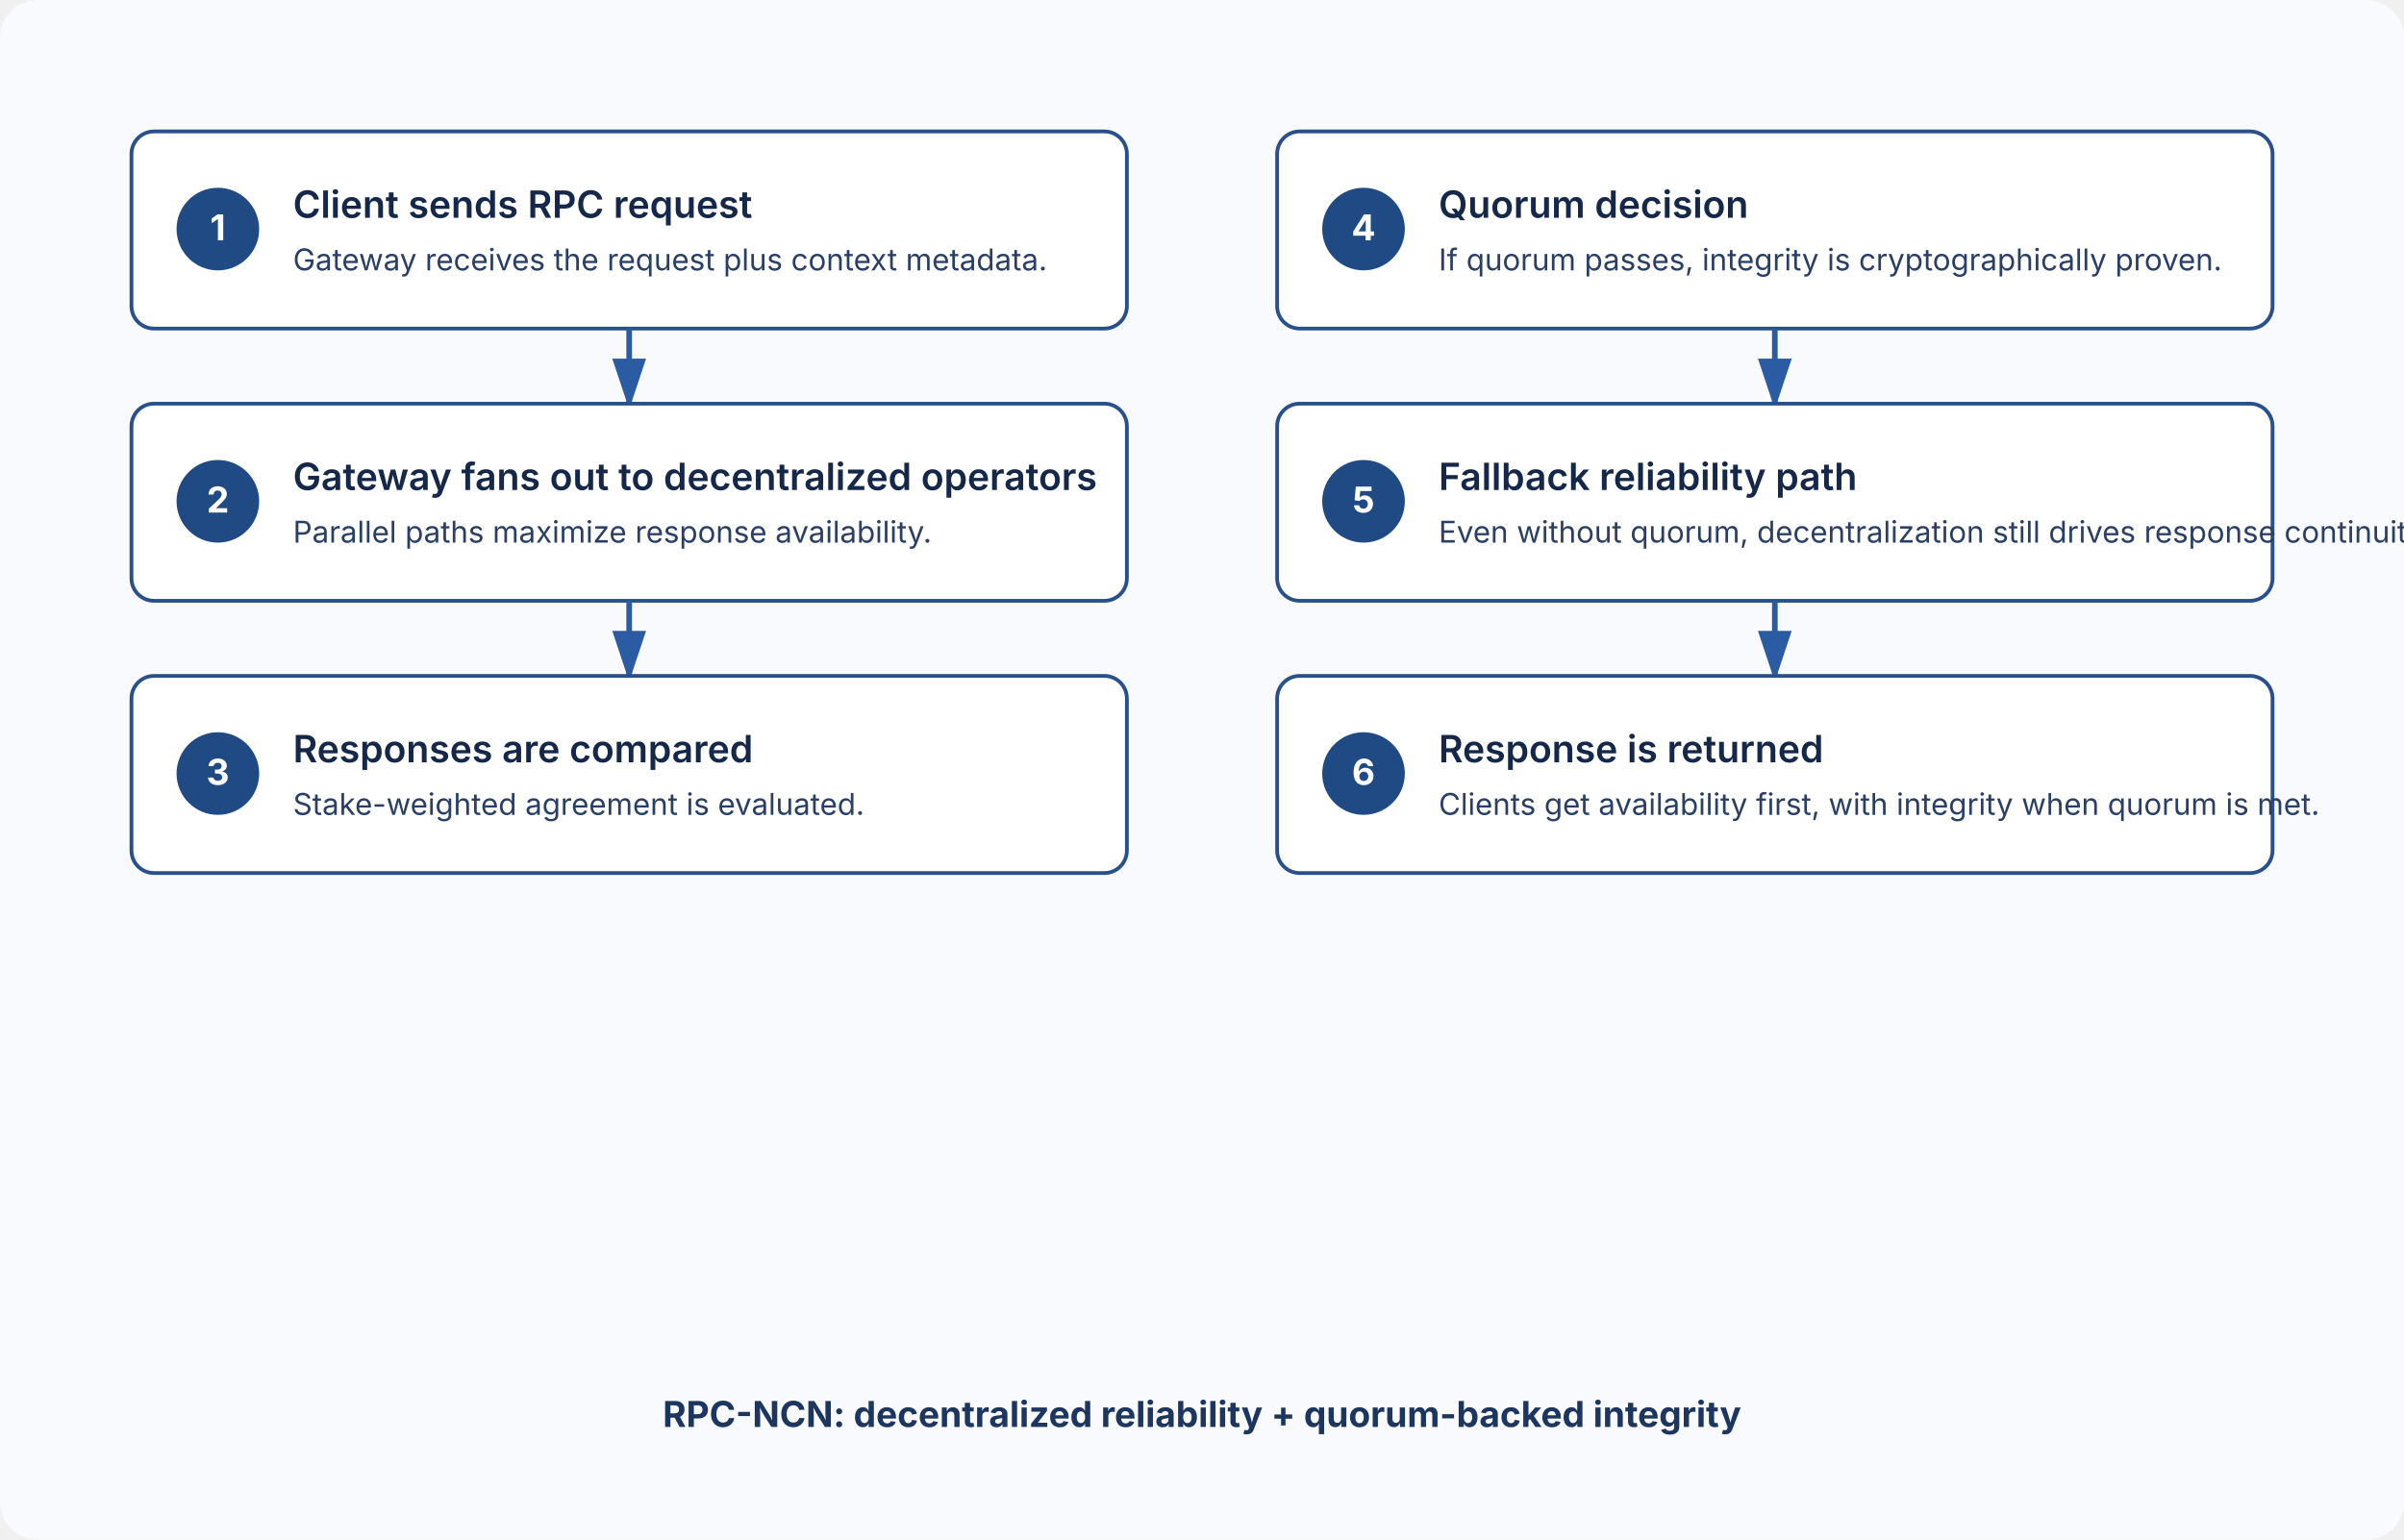
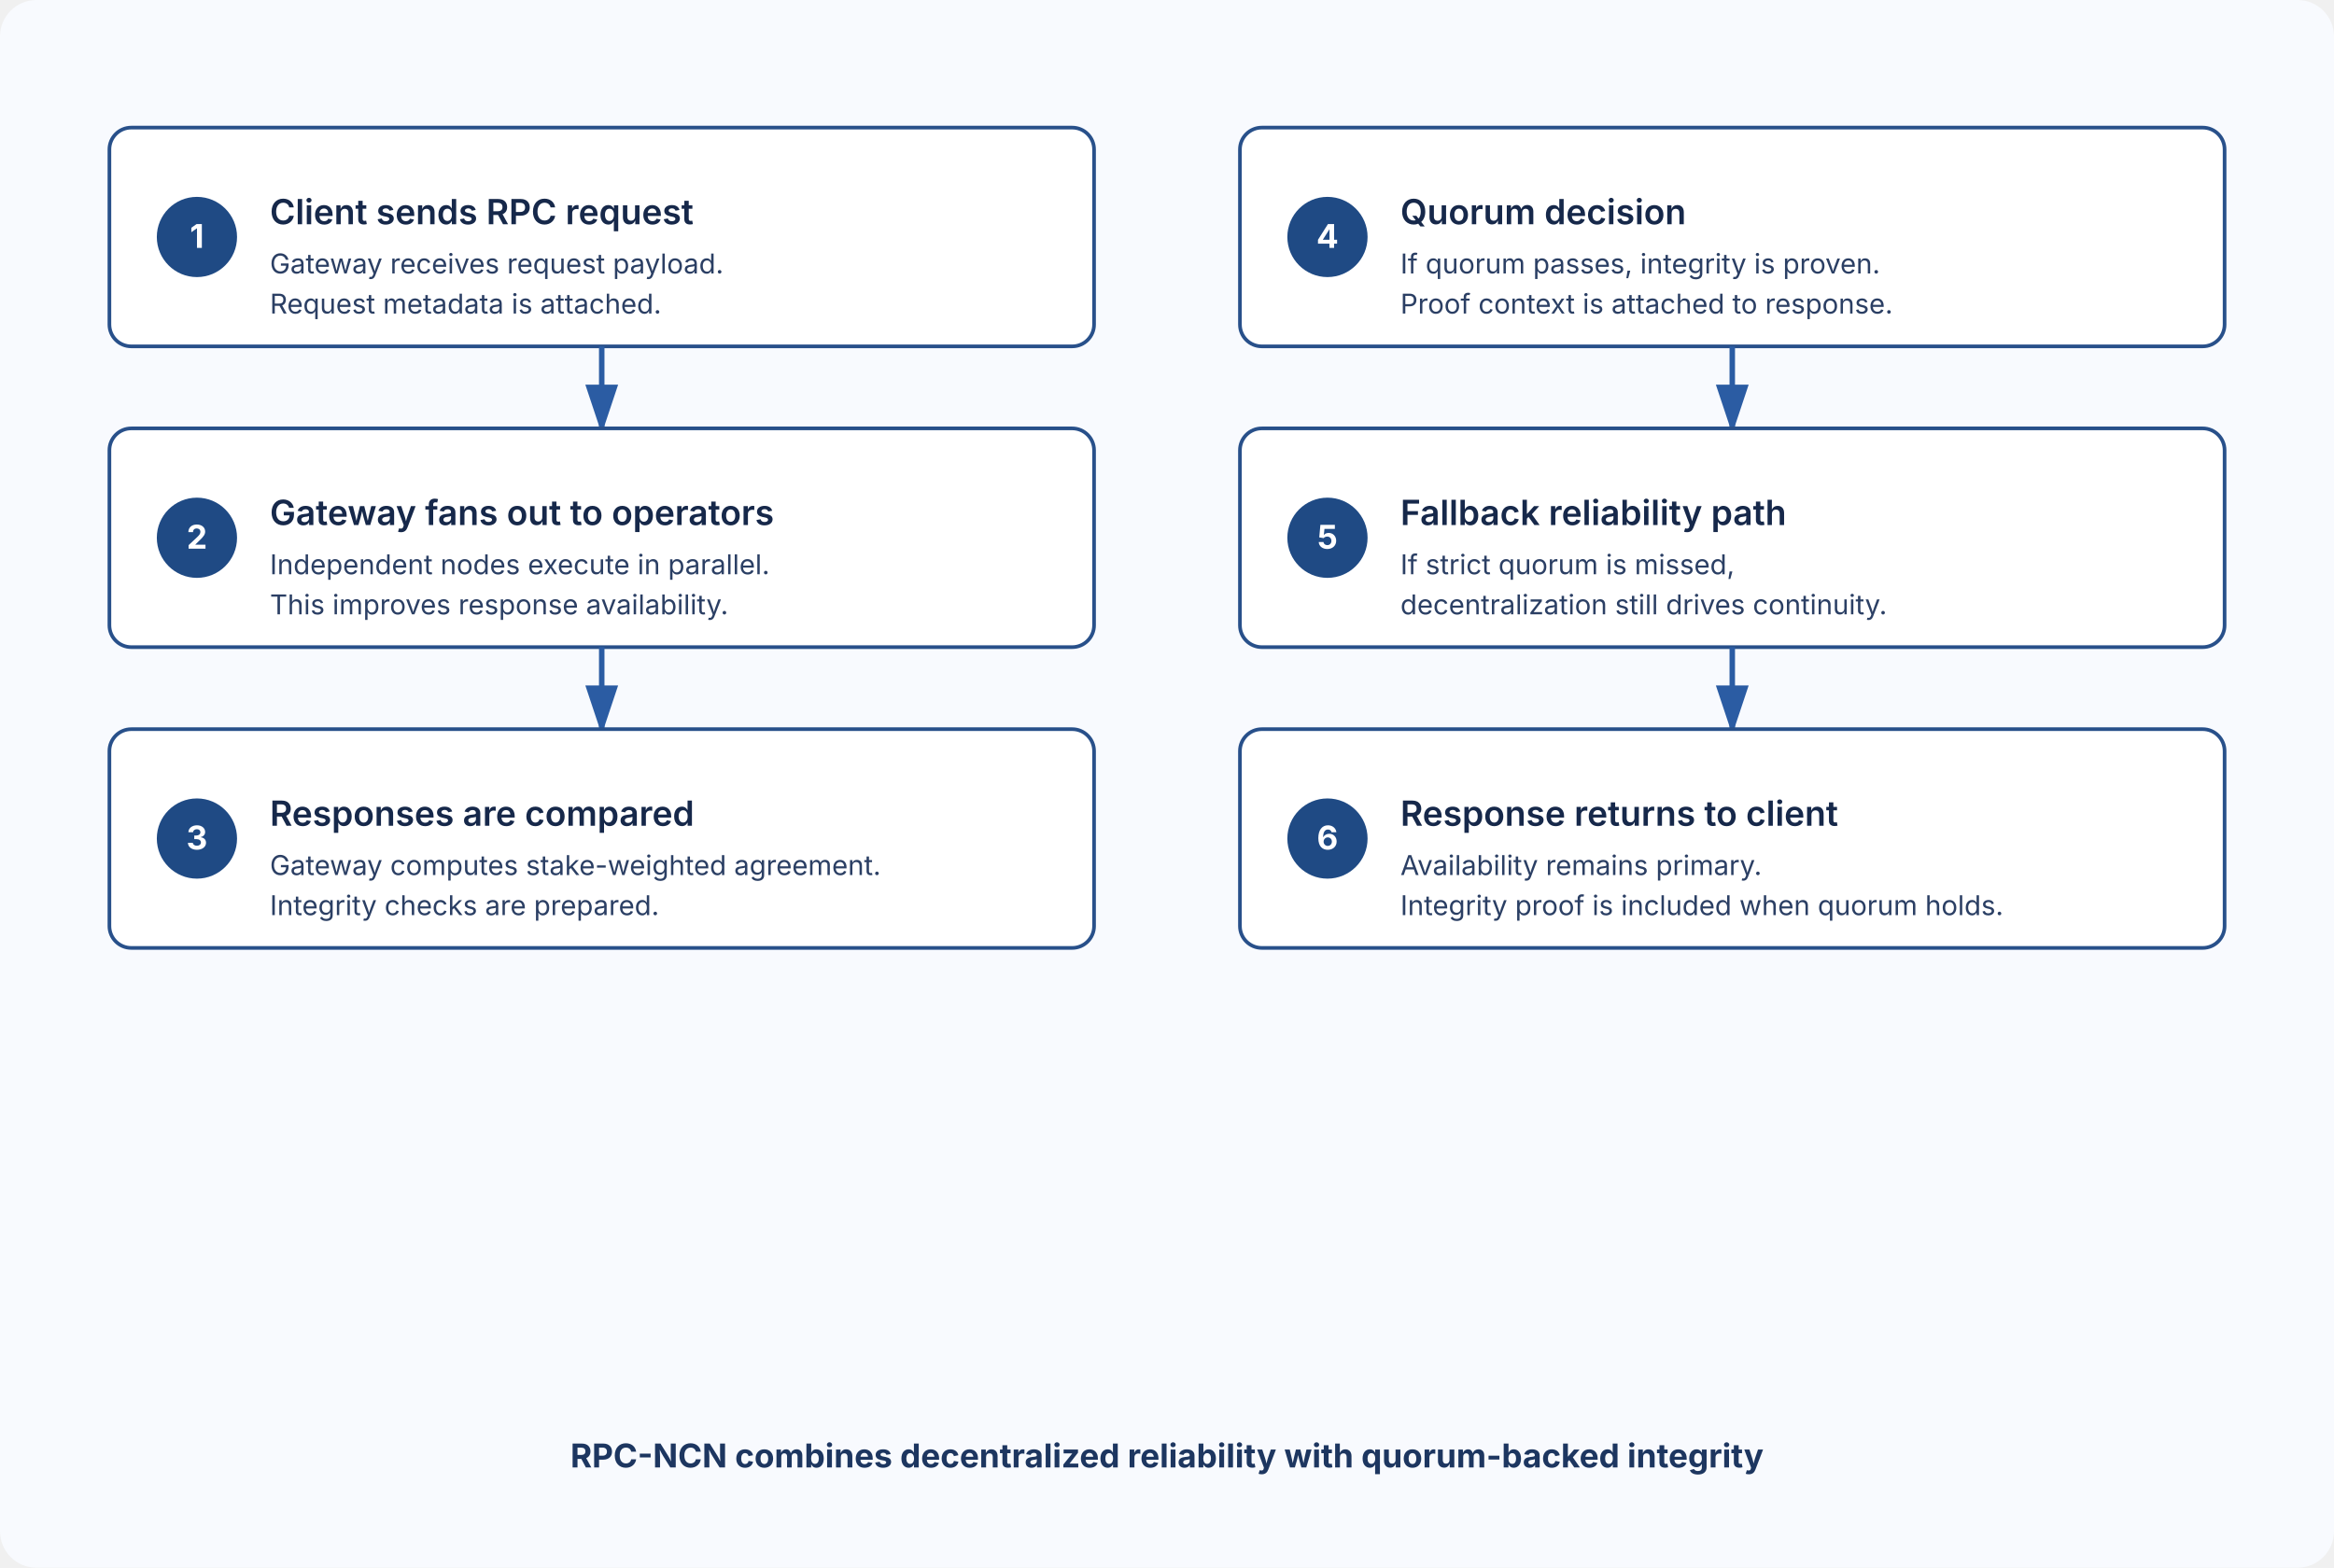
- <svg xmlns="http://www.w3.org/2000/svg" width="1280" height="820" viewBox="0 0 1280 820" role="img" aria-labelledby="title desc">
+ <svg xmlns="http://www.w3.org/2000/svg" width="1280" height="860" viewBox="0 0 1280 860" role="img" aria-labelledby="title desc">
  <defs>
    <style>
      .bg{fill:#f8fafe}
      .step{fill:#fff;stroke:#28508a;stroke-width:2}
      .n{fill:#1f4a84}
-       .nt{font:700 19px Inter,Segoe UI,Arial,sans-serif;fill:#fff}
-       .t{font:600 20px Inter,Segoe UI,Arial,sans-serif;fill:#16284a}
-       .s{font:400 16px Inter,Segoe UI,Arial,sans-serif;fill:#2b3f64}
+       .nt{font:700 18px Inter,Segoe UI,Arial,sans-serif;fill:#fff}
+       .t{font:600 19px Inter,Segoe UI,Arial,sans-serif;fill:#16284a}
+       .s{font:400 15px Inter,Segoe UI,Arial,sans-serif;fill:#2b3f64}
      .line{stroke:#2b5ca3;stroke-width:3;fill:none;marker-end:url(#arrow)}
-       .footer{font:700 19px Inter,Segoe UI,Arial,sans-serif;fill:#1d3660}
+       .footer{font:700 18px Inter,Segoe UI,Arial,sans-serif;fill:#1d3660}
    </style>
    <marker id="arrow" markerWidth="10" markerHeight="10" refX="8" refY="3" orient="auto">
      <path d="M0,0 L0,6 L9,3 z" fill="#2b5ca3" />
    </marker>
  </defs>
-   <rect class="bg" width="1280" height="820" rx="20" />
-   <g transform="translate(70,70)">
-     <rect class="step" x="0" y="0" width="530" height="105" rx="12" />
-     <circle class="n" cx="46" cy="52" r="22" />
-     <text class="nt" x="46" y="58" text-anchor="middle">1</text>
-     <text class="t" x="86" y="46">Client sends RPC request</text>
-     <text class="s" x="86" y="74">Gateway receives the request plus context metadata.</text>
-     <path class="line" d="M265 105 L265 145" />
-     <rect class="step" x="0" y="145" width="530" height="105" rx="12" />
-     <circle class="n" cx="46" cy="197" r="22" />
-     <text class="nt" x="46" y="203" text-anchor="middle">2</text>
-     <text class="t" x="86" y="191">Gateway fans out to decentralized operators</text>
-     <text class="s" x="86" y="219">Parallel paths maximize response availability.</text>
-     <path class="line" d="M265 250 L265 290" />
-     <rect class="step" x="0" y="290" width="530" height="105" rx="12" />
-     <circle class="n" cx="46" cy="342" r="22" />
-     <text class="nt" x="46" y="348" text-anchor="middle">3</text>
-     <text class="t" x="86" y="336">Responses are compared</text>
-     <text class="s" x="86" y="364">Stake-weighted agreement is evaluated.</text>
+   <rect class="bg" width="1280" height="860" rx="20" />
+   <g transform="translate(60,70)">
+     <rect class="step" x="0" y="0" width="540" height="120" rx="12" />
+     <circle class="n" cx="48" cy="60" r="22" />
+     <text class="nt" x="48" y="66" text-anchor="middle">1</text>
+     <text class="t" x="88" y="53">Client sends RPC request</text>
+     <text class="s" x="88" y="80">Gateway receives request payload.</text>
+     <text class="s" x="88" y="102">Request metadata is attached.</text>
+     <path class="line" d="M270 120 L270 165" />
+     <rect class="step" x="0" y="165" width="540" height="120" rx="12" />
+     <circle class="n" cx="48" cy="225" r="22" />
+     <text class="nt" x="48" y="231" text-anchor="middle">2</text>
+     <text class="t" x="88" y="218">Gateway fans out to operators</text>
+     <text class="s" x="88" y="245">Independent nodes execute in parallel.</text>
+     <text class="s" x="88" y="267">This improves response availability.</text>
+     <path class="line" d="M270 285 L270 330" />
+     <rect class="step" x="0" y="330" width="540" height="120" rx="12" />
+     <circle class="n" cx="48" cy="390" r="22" />
+     <text class="nt" x="48" y="396" text-anchor="middle">3</text>
+     <text class="t" x="88" y="383">Responses are compared</text>
+     <text class="s" x="88" y="410">Gateway computes stake-weighted agreement.</text>
+     <text class="s" x="88" y="432">Integrity checks are prepared.</text>
  </g>
  <g transform="translate(680,70)">
-     <rect class="step" x="0" y="0" width="530" height="105" rx="12" />
-     <circle class="n" cx="46" cy="52" r="22" />
-     <text class="nt" x="46" y="58" text-anchor="middle">4</text>
-     <text class="t" x="86" y="46">Quorum decision</text>
-     <text class="s" x="86" y="74">If quorum passes, integrity is cryptographically proven.</text>
-     <path class="line" d="M265 105 L265 145" />
-     <rect class="step" x="0" y="145" width="530" height="105" rx="12" />
-     <circle class="n" cx="46" cy="197" r="22" />
-     <text class="nt" x="46" y="203" text-anchor="middle">5</text>
-     <text class="t" x="86" y="191">Fallback reliability path</text>
-     <text class="s" x="86" y="219">Even without quorum, decentralization still drives response continuity.</text>
-     <path class="line" d="M265 250 L265 290" />
-     <rect class="step" x="0" y="290" width="530" height="105" rx="12" />
-     <circle class="n" cx="46" cy="342" r="22" />
-     <text class="nt" x="46" y="348" text-anchor="middle">6</text>
-     <text class="t" x="86" y="336">Response is returned</text>
-     <text class="s" x="86" y="364">Clients get availability first, with integrity when quorum is met.</text>
+     <rect class="step" x="0" y="0" width="540" height="120" rx="12" />
+     <circle class="n" cx="48" cy="60" r="22" />
+     <text class="nt" x="48" y="66" text-anchor="middle">4</text>
+     <text class="t" x="88" y="53">Quorum decision</text>
+     <text class="s" x="88" y="80">If quorum passes, integrity is proven.</text>
+     <text class="s" x="88" y="102">Proof context is attached to response.</text>
+     <path class="line" d="M270 120 L270 165" />
+     <rect class="step" x="0" y="165" width="540" height="120" rx="12" />
+     <circle class="n" cx="48" cy="225" r="22" />
+     <text class="nt" x="48" y="231" text-anchor="middle">5</text>
+     <text class="t" x="88" y="218">Fallback reliability path</text>
+     <text class="s" x="88" y="245">If strict quorum is missed,</text>
+     <text class="s" x="88" y="267">decentralization still drives continuity.</text>
+     <path class="line" d="M270 285 L270 330" />
+     <rect class="step" x="0" y="330" width="540" height="120" rx="12" />
+     <circle class="n" cx="48" cy="390" r="22" />
+     <text class="nt" x="48" y="396" text-anchor="middle">6</text>
+     <text class="t" x="88" y="383">Response returns to client</text>
+     <text class="s" x="88" y="410">Availability remains primary.</text>
+     <text class="s" x="88" y="432">Integrity proof is included when quorum holds.</text>
  </g>
-   <text class="footer" x="640" y="760" text-anchor="middle">RPC-NCN: decentralized reliability + quorum-backed integrity</text>
+   <text class="footer" x="640" y="805" text-anchor="middle">RPC-NCN combines decentralized reliability with quorum-backed integrity</text>
</svg>
